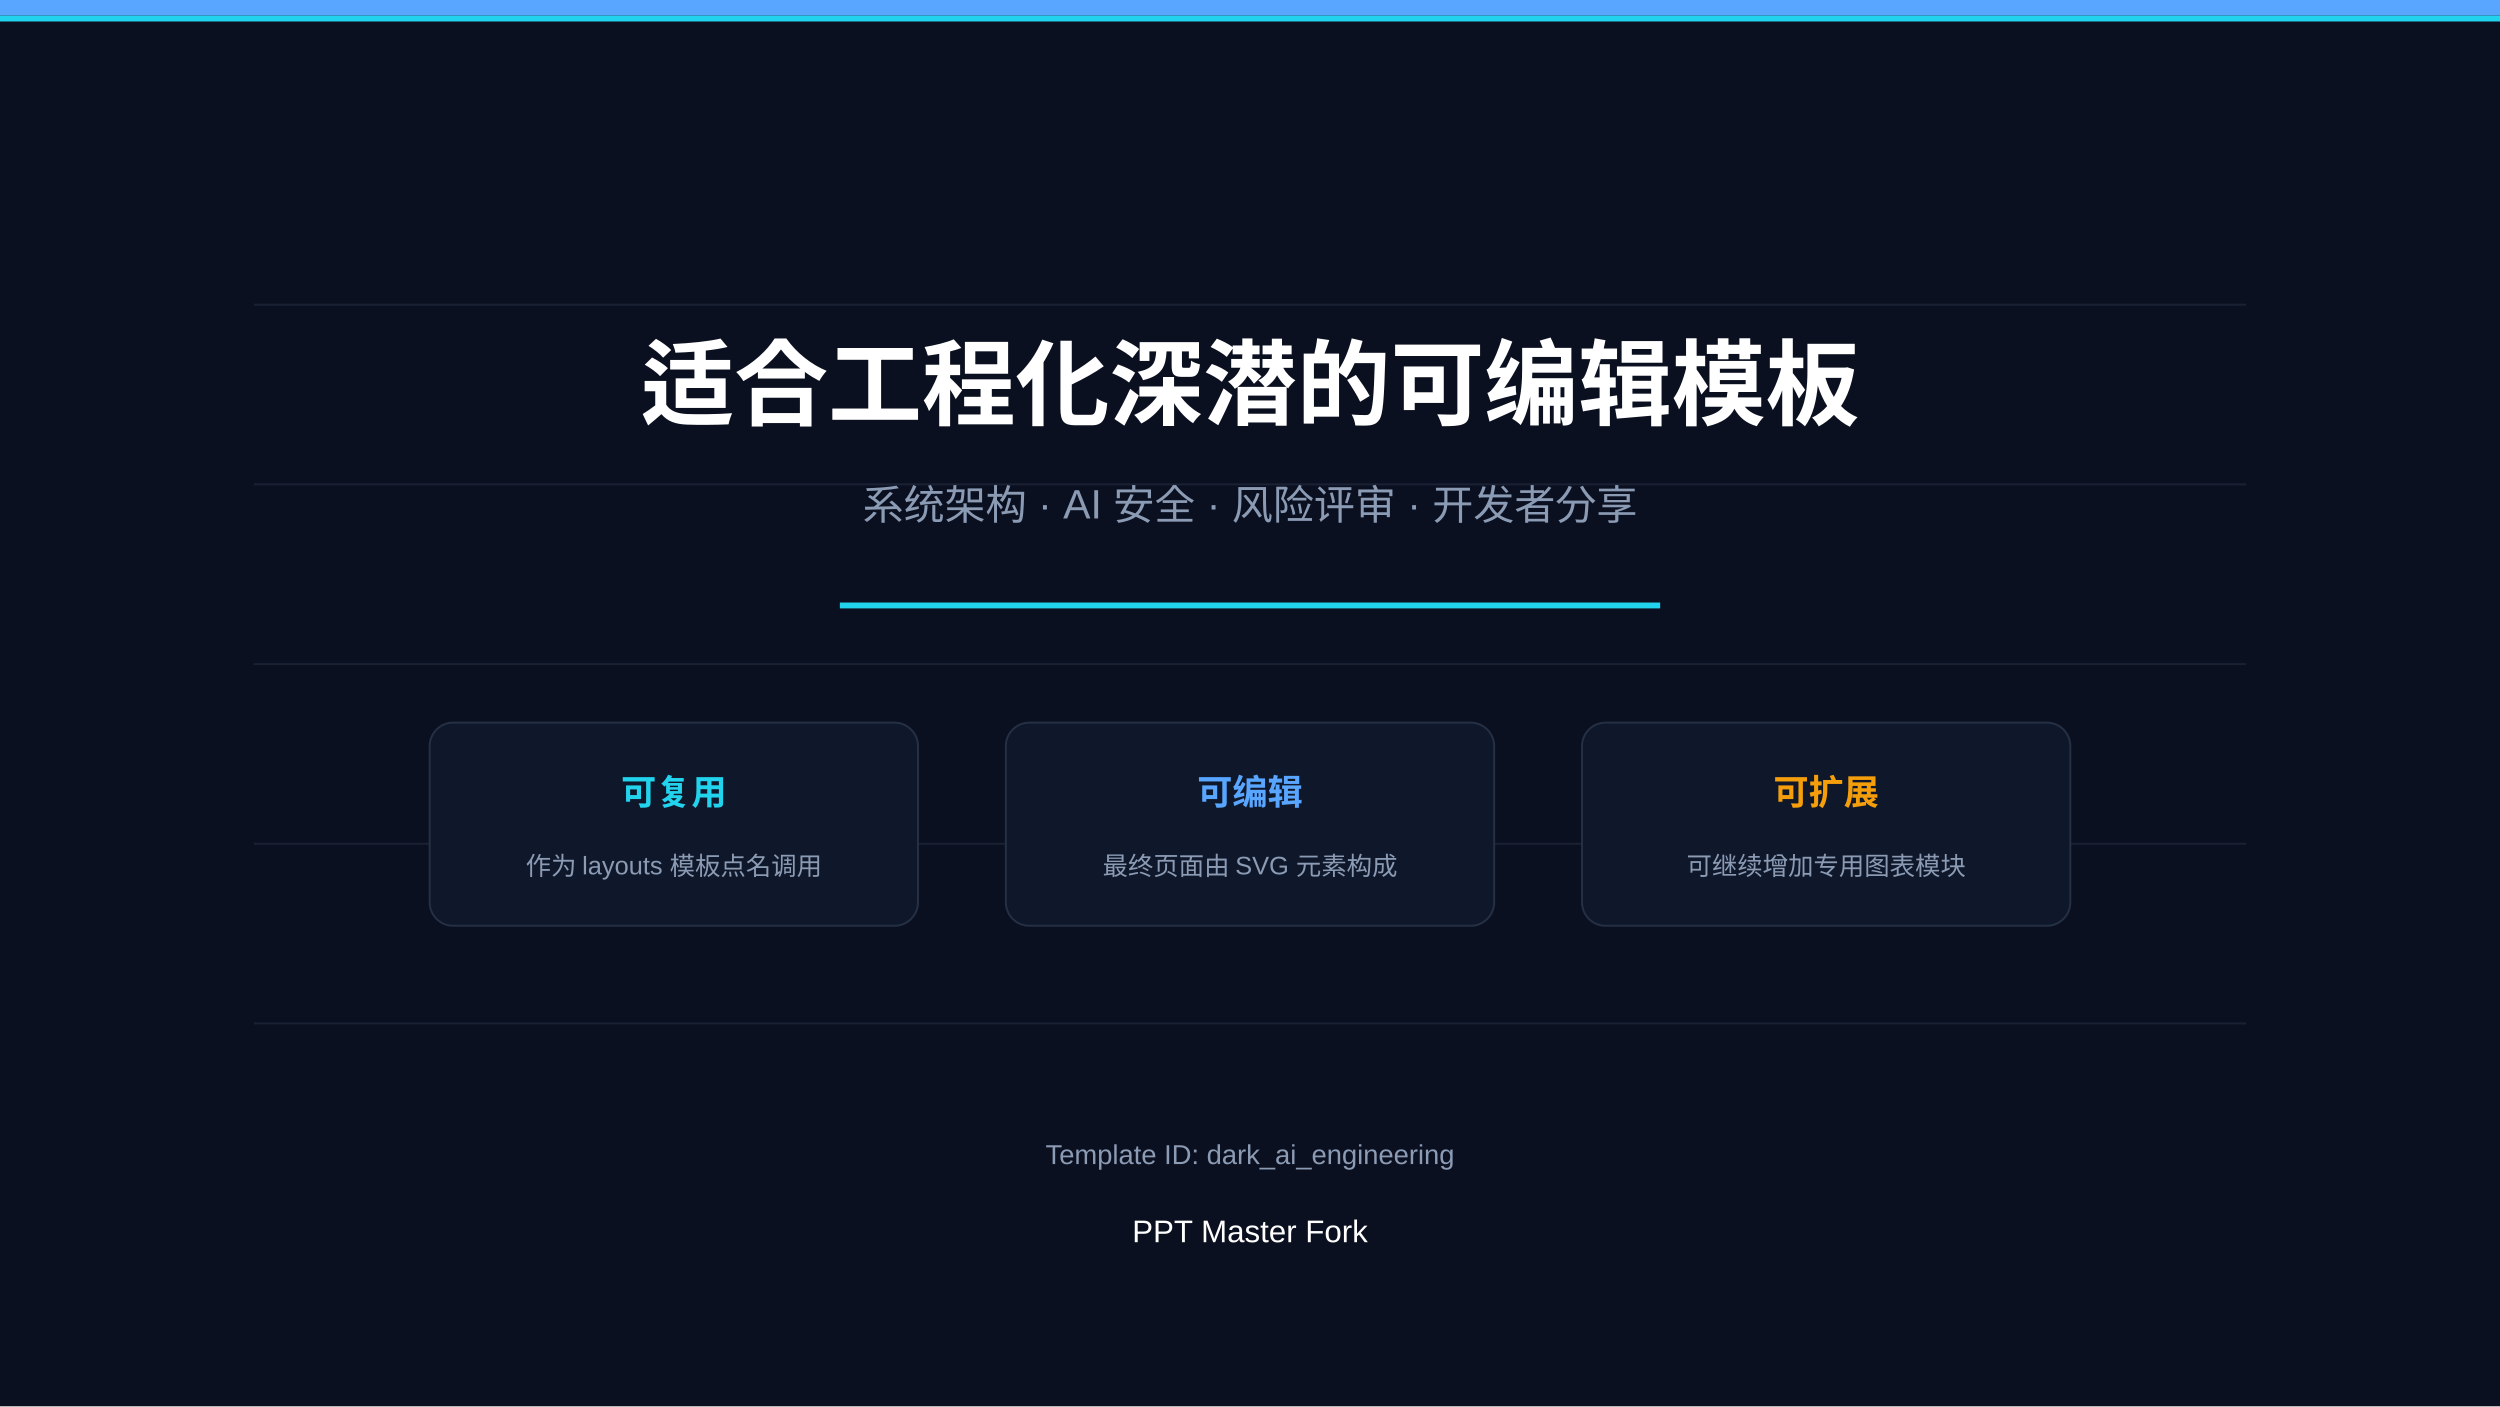
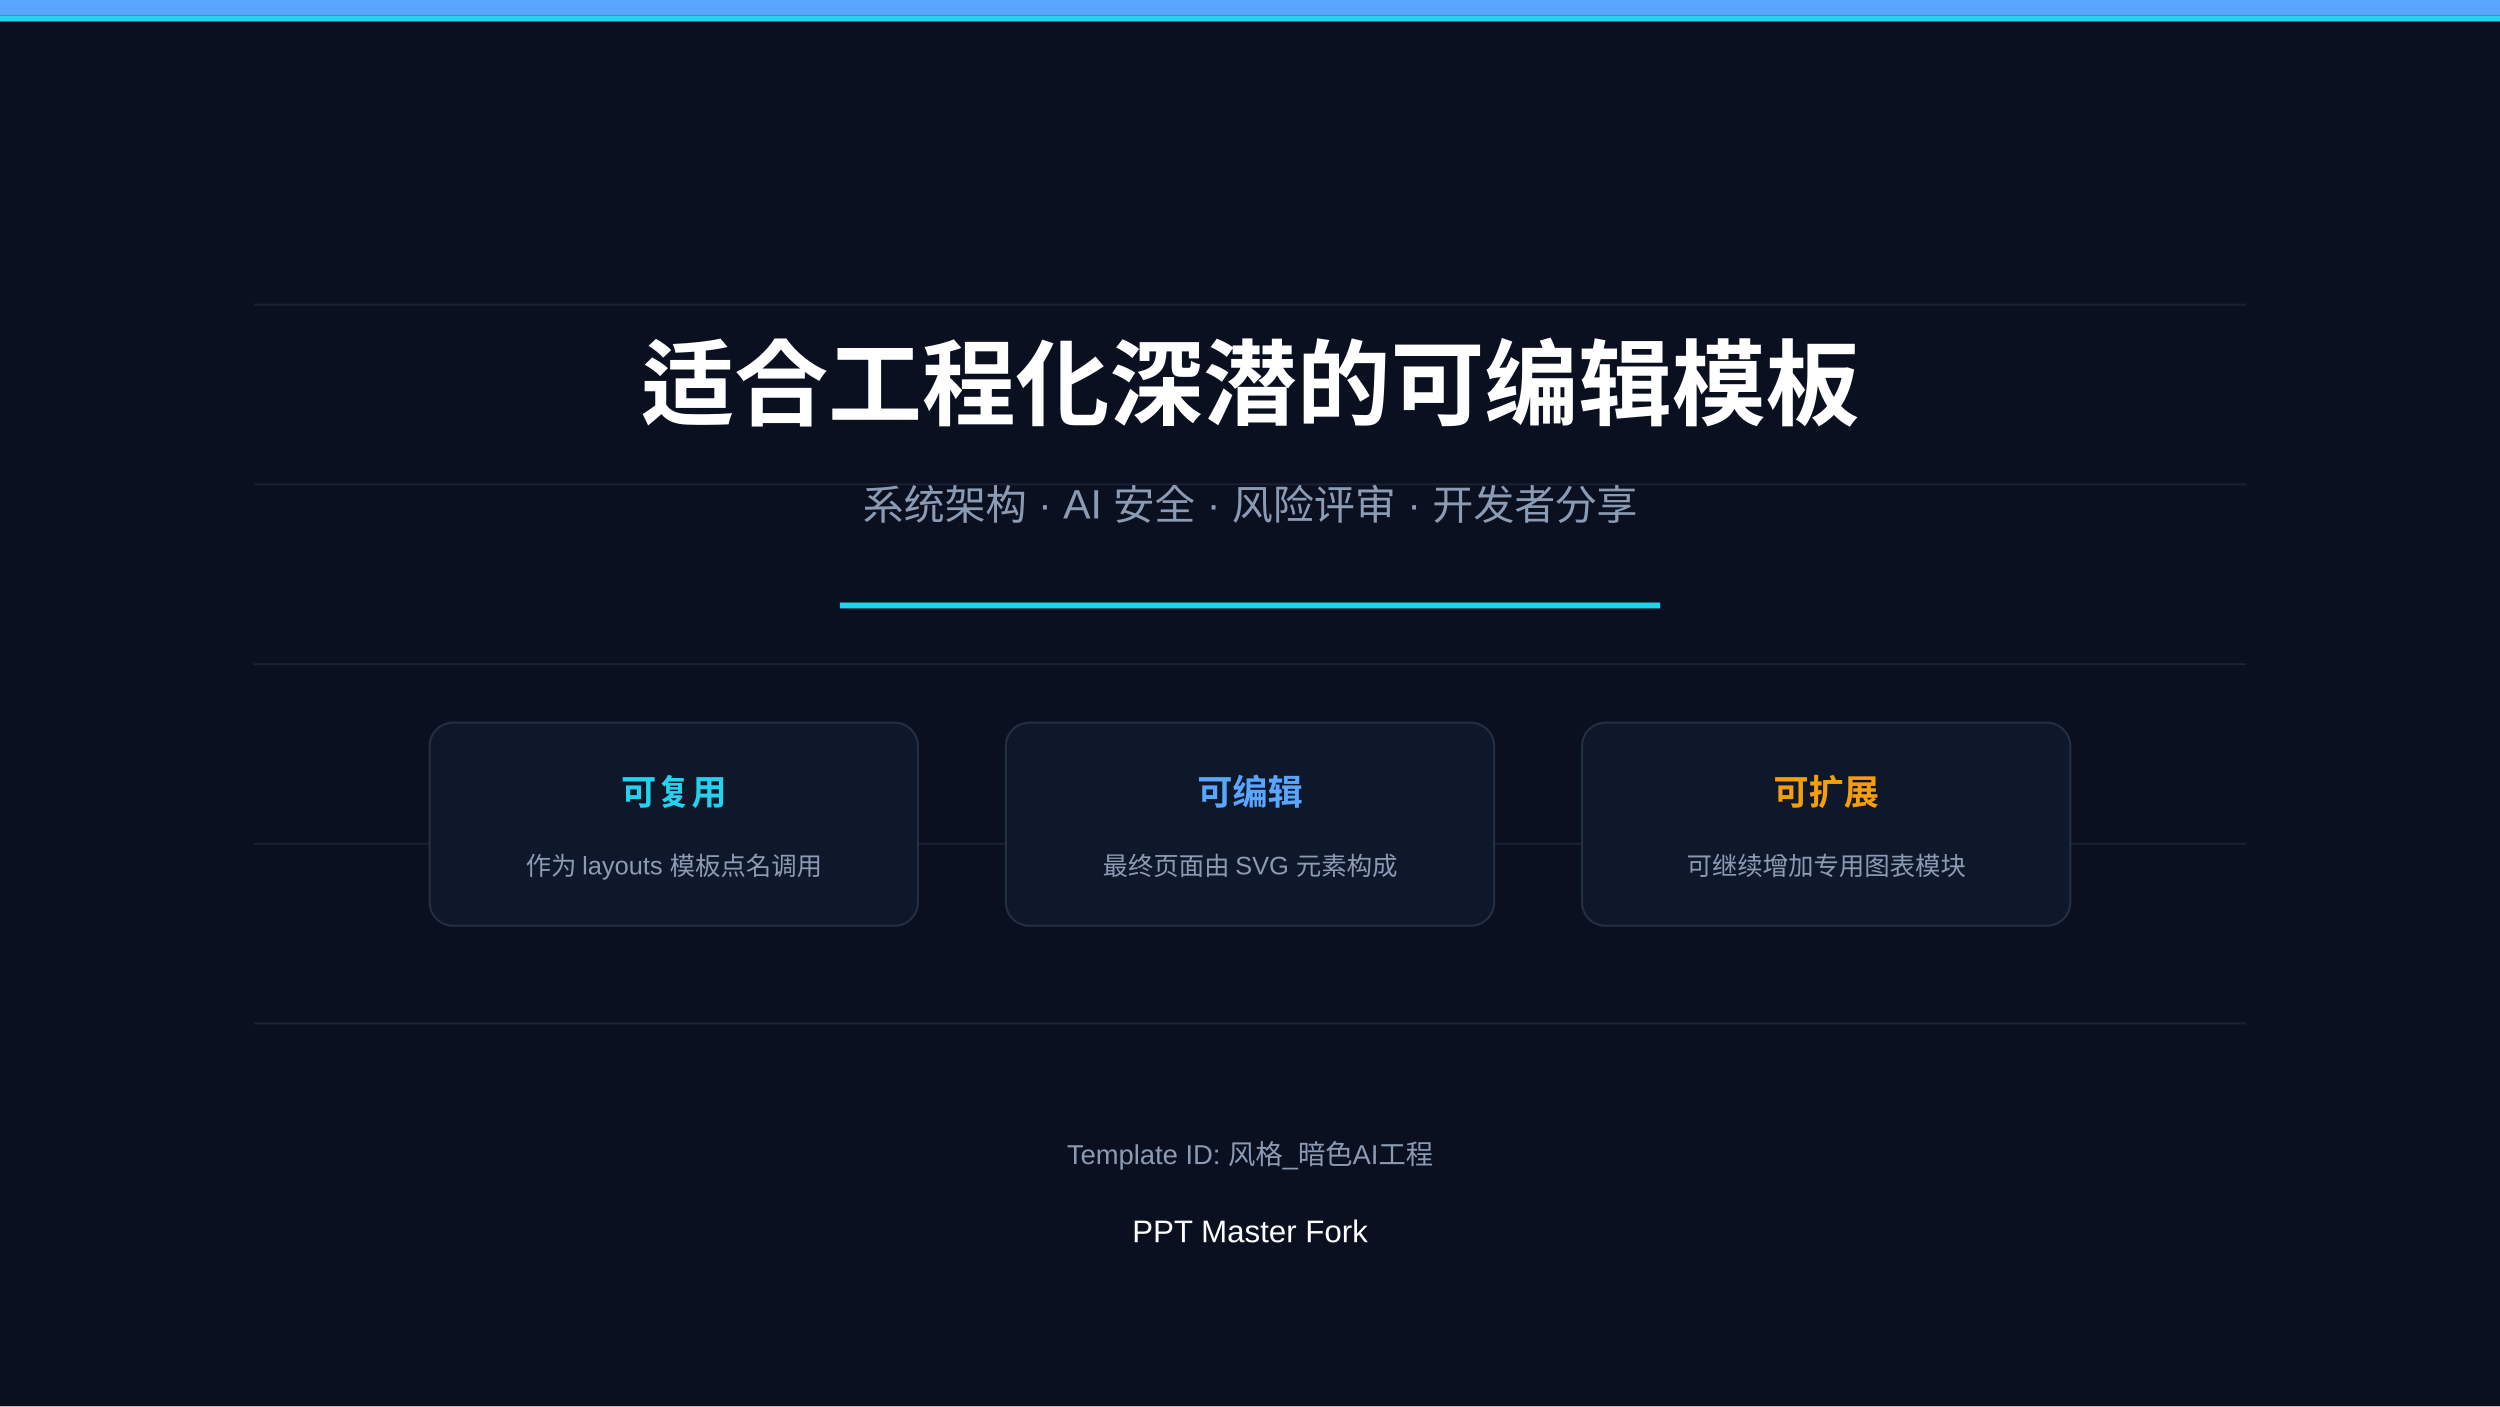
<svg xmlns="http://www.w3.org/2000/svg" viewBox="0 0 1280 720">
  <rect width="1280" height="720" fill="#0B1020" />
  <rect x="0" y="0" width="1280" height="8" fill="#58A6FF" />
  <rect x="0" y="8" width="1280" height="3" fill="#22D3EE" />
  <g stroke="#243044" stroke-width="1">
    <line x1="130" y1="156" x2="1150" y2="156" opacity="0.55" />
    <line x1="130" y1="248" x2="1150" y2="248" opacity="0.55" />
    <line x1="130" y1="340" x2="1150" y2="340" opacity="0.55" />
    <line x1="130" y1="432" x2="1150" y2="432" opacity="0.55" />
    <line x1="130" y1="524" x2="1150" y2="524" opacity="0.55" />
  </g>
  <text x="640" y="214" text-anchor="middle" fill="#FFFFFF" font-family="PingFang SC, Microsoft YaHei, Arial, sans-serif" font-size="48" font-weight="700">适合工程化深潜的可编辑模板</text>
  <text x="640" y="266" text-anchor="middle" fill="#8B9BB4" font-family="PingFang SC, Microsoft YaHei, Arial, sans-serif" font-size="21">系统架构 · AI 安全 · 风险评审 · 开发者分享</text>
  <line x1="430" y1="310" x2="850" y2="310" stroke="#22D3EE" stroke-width="3" />
  <path fill="#0F172A" stroke="#243044" d="M232,370 H458 A12,12 0 0 1 470,382 V462 A12,12 0 0 1 458,474 H232 A12,12 0 0 1 220,462 V382 A12,12 0 0 1 232,370 Z" />
  <path fill="#0F172A" stroke="#243044" d="M527,370 H753 A12,12 0 0 1 765,382 V462 A12,12 0 0 1 753,474 H527 A12,12 0 0 1 515,462 V382 A12,12 0 0 1 527,370 Z" />
  <path fill="#0F172A" stroke="#243044" d="M822,370 H1048 A12,12 0 0 1 1060,382 V462 A12,12 0 0 1 1048,474 H822 A12,12 0 0 1 810,462 V382 A12,12 0 0 1 822,370 Z" />
  <text x="345" y="412" text-anchor="middle" fill="#22D3EE" font-family="PingFang SC, Microsoft YaHei, Arial, sans-serif" font-size="18" font-weight="700">可复用</text>
  <text x="640" y="412" text-anchor="middle" fill="#58A6FF" font-family="PingFang SC, Microsoft YaHei, Arial, sans-serif" font-size="18" font-weight="700">可编辑</text>
  <text x="935" y="412" text-anchor="middle" fill="#F59E0B" font-family="PingFang SC, Microsoft YaHei, Arial, sans-serif" font-size="18" font-weight="700">可扩展</text>
  <text x="345" y="448" text-anchor="middle" fill="#8B9BB4" font-family="PingFang SC, Microsoft YaHei, Arial, sans-serif" font-size="13">作为 layouts 模板点名调用</text>
  <text x="640" y="448" text-anchor="middle" fill="#8B9BB4" font-family="PingFang SC, Microsoft YaHei, Arial, sans-serif" font-size="13">最终页面由 SVG 元素构成</text>
  <text x="935" y="448" text-anchor="middle" fill="#8B9BB4" font-family="PingFang SC, Microsoft YaHei, Arial, sans-serif" font-size="13">可继续增加专用图表模块</text>
-   <text x="640" y="596" text-anchor="middle" fill="#8B9BB4" font-family="PingFang SC, Microsoft YaHei, Arial, sans-serif" font-size="14">Template ID: dark_ai_engineering</text>
+   <text x="640" y="596" text-anchor="middle" fill="#8B9BB4" font-family="PingFang SC, Microsoft YaHei, Arial, sans-serif" font-size="14">Template ID: 风格_暗色AI工程</text>
  <text x="640" y="636" text-anchor="middle" fill="#FFFFFF" font-family="PingFang SC, Microsoft YaHei, Arial, sans-serif" font-size="16">PPT Master Fork</text>
</svg>
